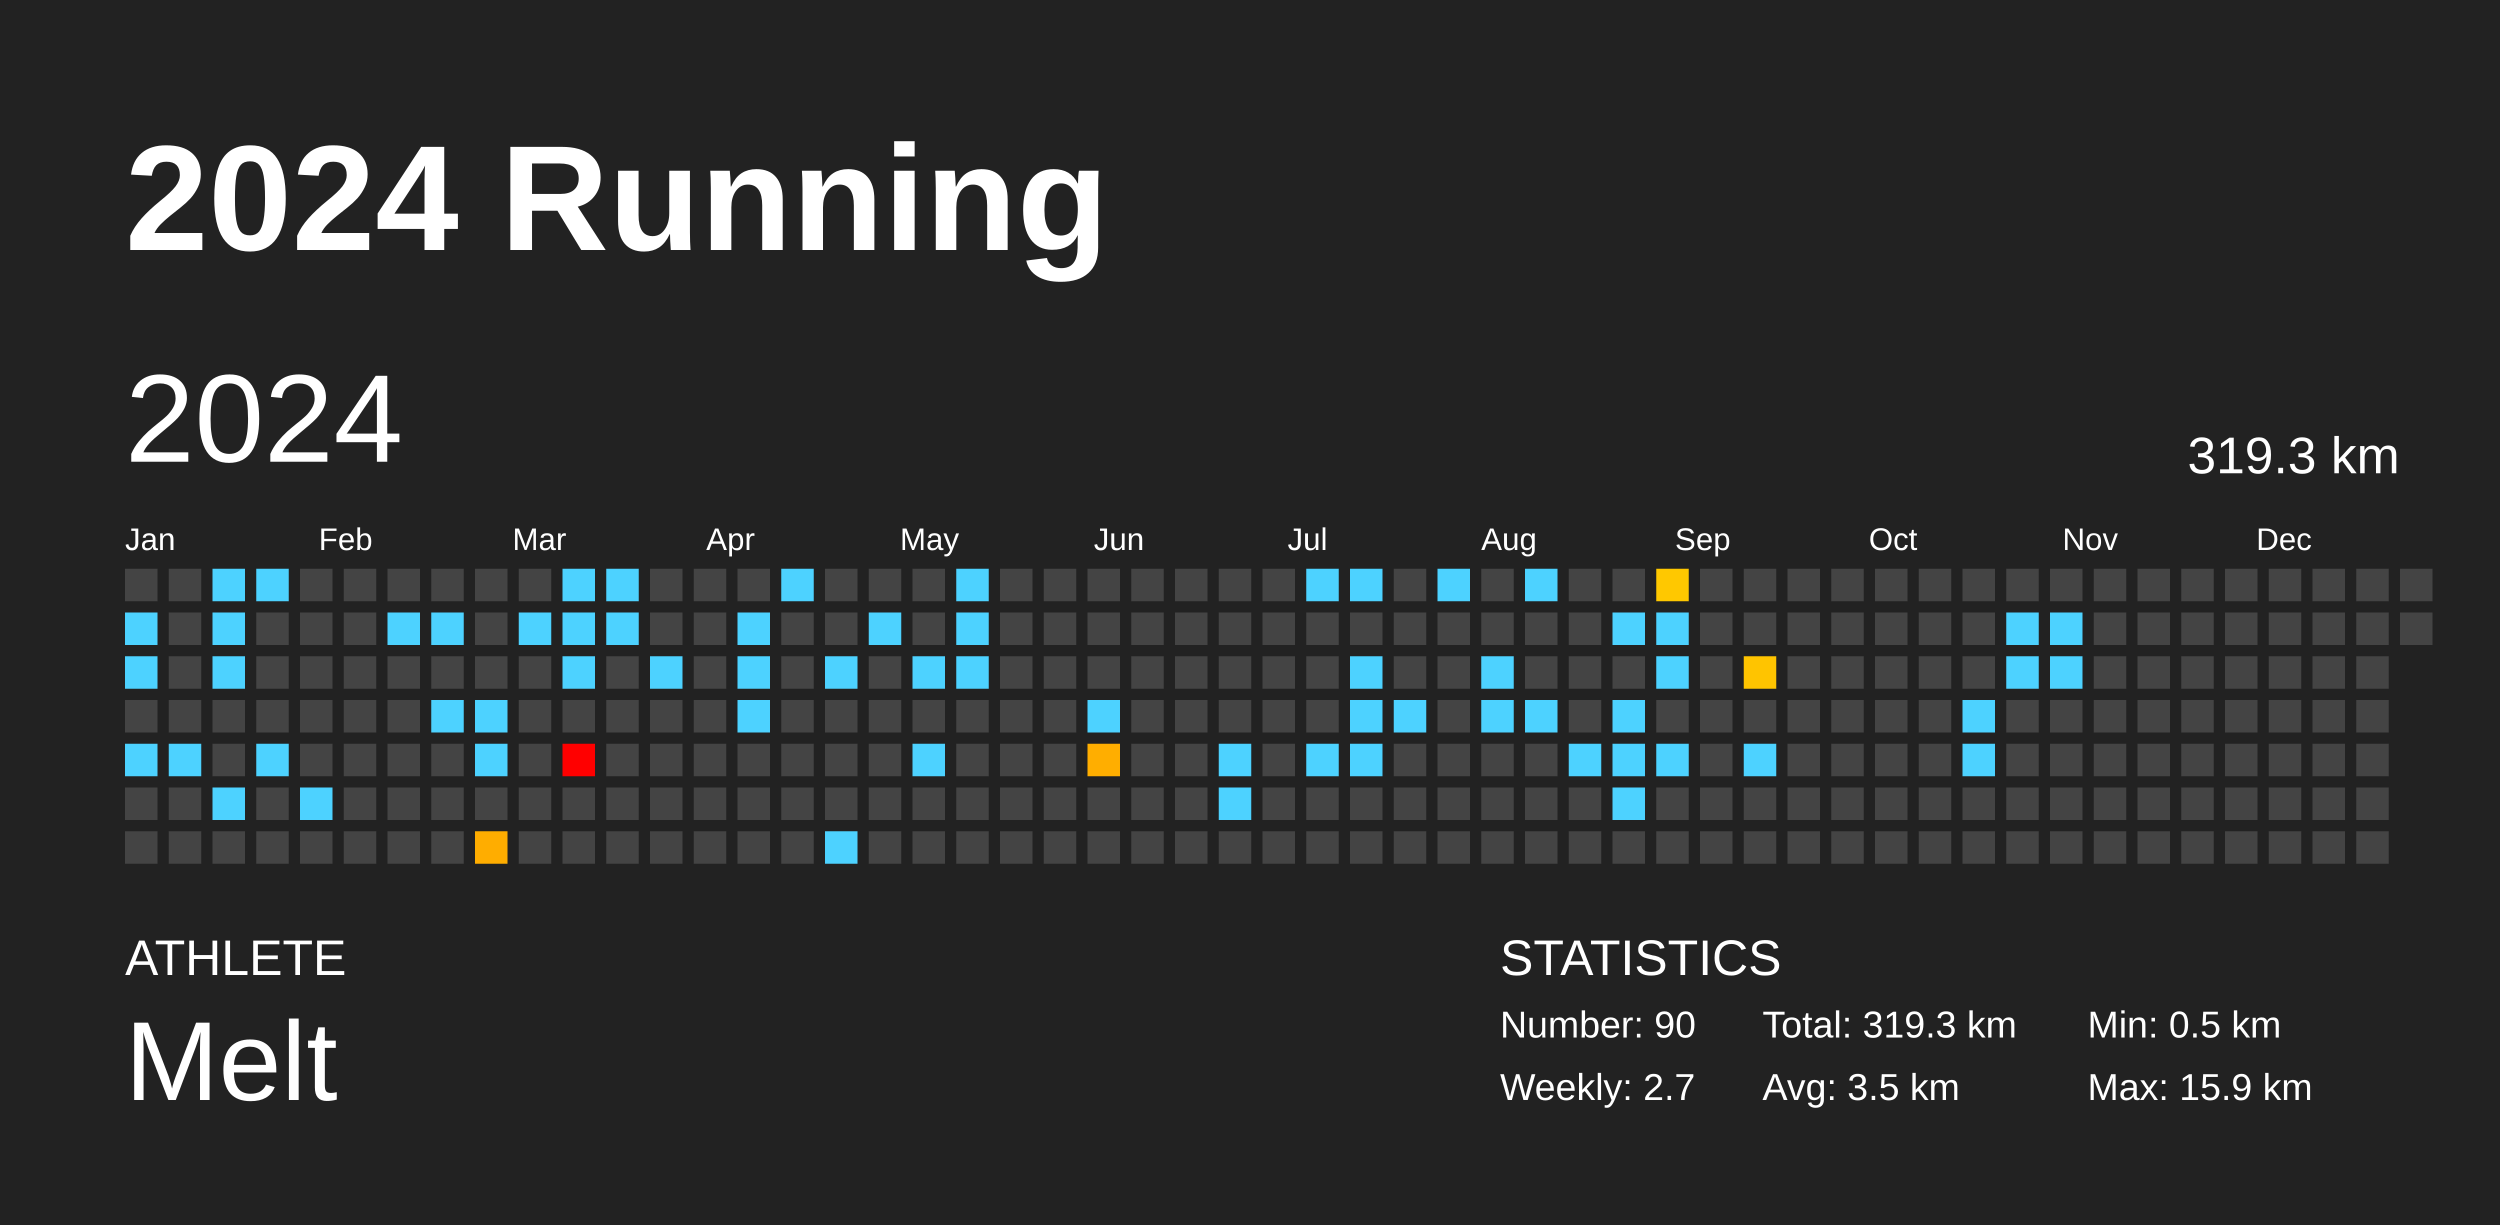
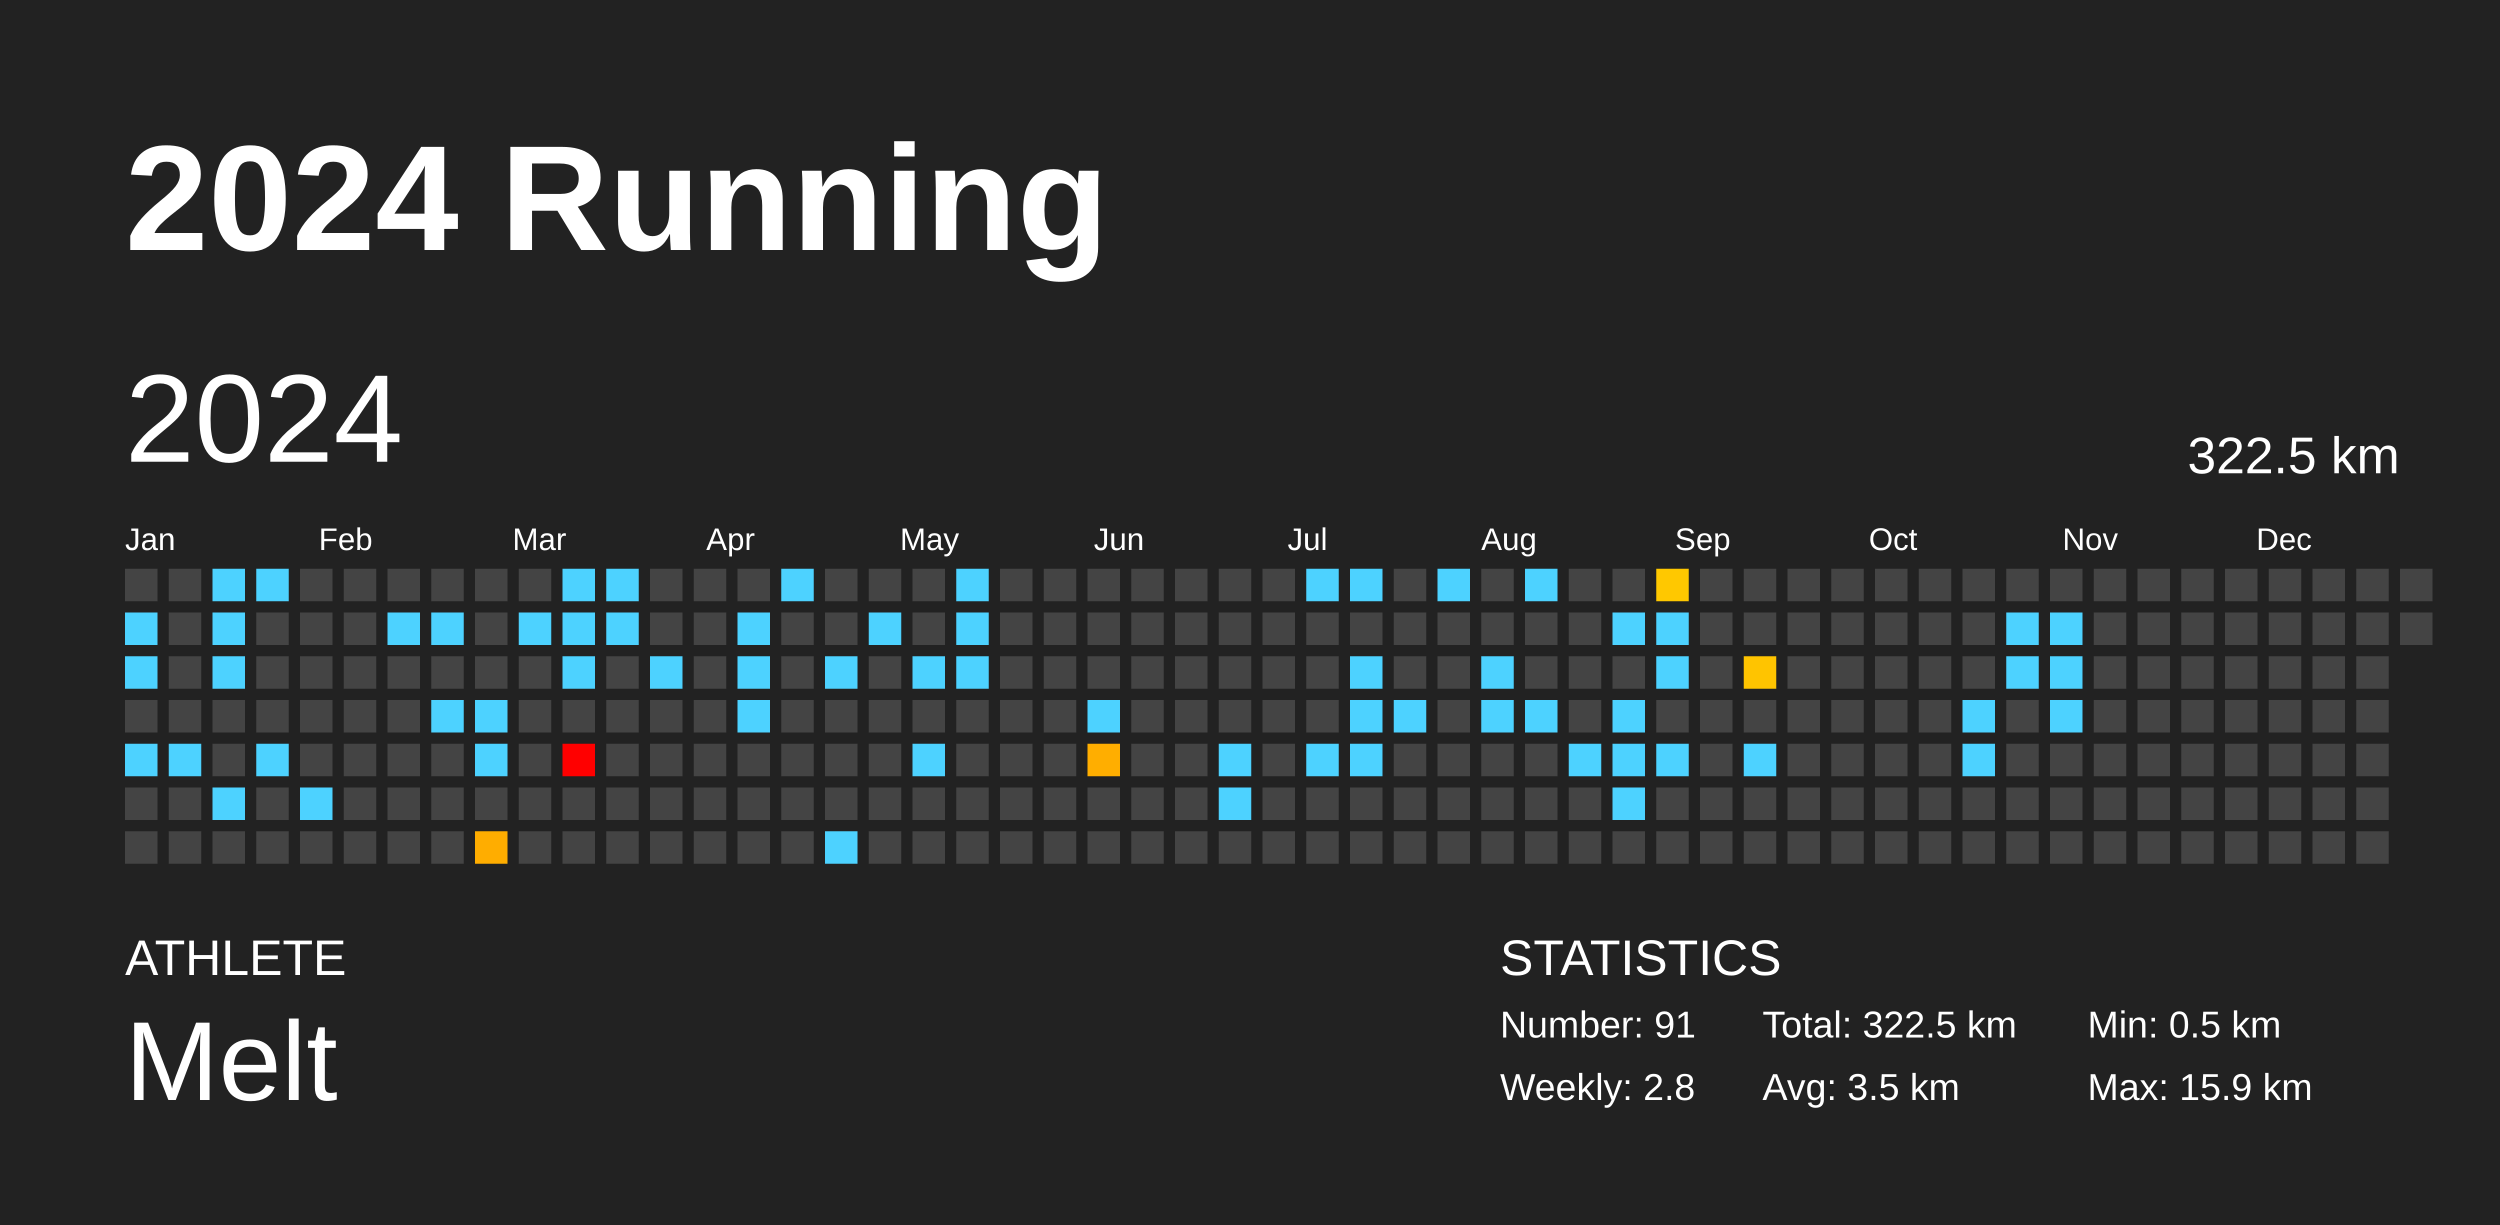
<svg xmlns="http://www.w3.org/2000/svg" baseProfile="full" height="98mm" version="1.1" viewBox="0,0,200,98" width="200mm">
  <defs />
  <rect fill="#222222" height="98" width="200" x="0" y="0" />
  <text fill="#FFFFFF" style="font-size:12px; font-family:Arial; font-weight:bold;" x="10" y="20">2024 Running</text>
  <text fill="#FFFFFF" style="font-size:4px; font-family:Arial" x="10" y="78">ATHLETE</text>
  <text fill="#FFFFFF" style="font-size:9px; font-family:Arial" x="10" y="88">Melt</text>
  <text fill="#FFFFFF" style="font-size:4px; font-family:Arial" x="120" y="78">STATISTICS</text>
-   <text fill="#FFFFFF" style="font-size:3px; font-family:Arial" x="120" y="83">Number: 90</text>
-   <text fill="#FFFFFF" style="font-size:3px; font-family:Arial" x="120" y="88">Weekly: 2.7</text>
-   <text fill="#FFFFFF" style="font-size:3px; font-family:Arial" x="141" y="83">Total: 319.3 km</text>
+   <text fill="#FFFFFF" style="font-size:3px; font-family:Arial" x="120" y="83">Number: 91</text>
+   <text fill="#FFFFFF" style="font-size:3px; font-family:Arial" x="120" y="88">Weekly: 2.8</text>
+   <text fill="#FFFFFF" style="font-size:3px; font-family:Arial" x="141" y="83">Total: 322.5 km</text>
  <text fill="#FFFFFF" style="font-size:3px; font-family:Arial" x="141" y="88">Avg: 3.5 km</text>
  <text fill="#FFFFFF" style="font-size:3px; font-family:Arial" x="167" y="83">Min: 0.5 km</text>
  <text fill="#FFFFFF" style="font-size:3px; font-family:Arial" x="167" y="88">Max: 15.9 km</text>
  <text dominant-baseline="hanging" fill="#FFFFFF" style="font-size:10.0px; font-family:Arial;" x="10" y="30">2024</text>
-   <text dominant-baseline="hanging" fill="#FFFFFF" style="font-size:4.125px; font-family:Arial;" x="175" y="35">319.3 km</text>
+   <text dominant-baseline="hanging" fill="#FFFFFF" style="font-size:4.125px; font-family:Arial;" x="175" y="35">322.5 km</text>
  <text fill="#FFFFFF" style="font-size:2.5px; font-family:Arial" x="10.0" y="44">Jan</text>
  <text fill="#FFFFFF" style="font-size:2.5px; font-family:Arial" x="25.5" y="44">Feb</text>
  <text fill="#FFFFFF" style="font-size:2.5px; font-family:Arial" x="41.0" y="44">Mar</text>
  <text fill="#FFFFFF" style="font-size:2.5px; font-family:Arial" x="56.5" y="44">Apr</text>
  <text fill="#FFFFFF" style="font-size:2.5px; font-family:Arial" x="72.0" y="44">May</text>
  <text fill="#FFFFFF" style="font-size:2.5px; font-family:Arial" x="87.5" y="44">Jun</text>
  <text fill="#FFFFFF" style="font-size:2.5px; font-family:Arial" x="103.0" y="44">Jul</text>
  <text fill="#FFFFFF" style="font-size:2.5px; font-family:Arial" x="118.5" y="44">Aug</text>
  <text fill="#FFFFFF" style="font-size:2.5px; font-family:Arial" x="134.0" y="44">Sep</text>
  <text fill="#FFFFFF" style="font-size:2.5px; font-family:Arial" x="149.5" y="44">Oct</text>
  <text fill="#FFFFFF" style="font-size:2.5px; font-family:Arial" x="165.0" y="44">Nov</text>
  <text fill="#FFFFFF" style="font-size:2.5px; font-family:Arial" x="180.5" y="44">Dec</text>
  <rect fill="#444444" height="2.6" width="2.6" x="10.0" y="45.5" />
  <rect fill="#4dd2ff" height="2.6" width="2.6" x="10.0" y="49.0" />
  <rect fill="#4dd2ff" height="2.6" width="2.6" x="10.0" y="52.5" />
  <rect fill="#444444" height="2.6" width="2.6" x="10.0" y="56.0" />
  <rect fill="#4dd2ff" height="2.6" width="2.6" x="10.0" y="59.5" />
  <rect fill="#444444" height="2.6" width="2.6" x="10.0" y="63.0" />
  <rect fill="#444444" height="2.6" width="2.6" x="10.0" y="66.5" />
  <rect fill="#444444" height="2.6" width="2.6" x="13.5" y="45.5" />
  <rect fill="#444444" height="2.6" width="2.6" x="13.5" y="49.0" />
  <rect fill="#444444" height="2.6" width="2.6" x="13.5" y="52.5" />
  <rect fill="#444444" height="2.6" width="2.6" x="13.5" y="56.0" />
  <rect fill="#4dd2ff" height="2.6" width="2.6" x="13.5" y="59.5" />
  <rect fill="#444444" height="2.6" width="2.6" x="13.5" y="63.0" />
  <rect fill="#444444" height="2.6" width="2.6" x="13.5" y="66.5" />
  <rect fill="#4dd2ff" height="2.6" width="2.6" x="17.0" y="45.5" />
  <rect fill="#4dd2ff" height="2.6" width="2.6" x="17.0" y="49.0" />
  <rect fill="#4dd2ff" height="2.6" width="2.6" x="17.0" y="52.5" />
  <rect fill="#444444" height="2.6" width="2.6" x="17.0" y="56.0" />
  <rect fill="#444444" height="2.6" width="2.6" x="17.0" y="59.5" />
  <rect fill="#4dd2ff" height="2.6" width="2.6" x="17.0" y="63.0" />
  <rect fill="#444444" height="2.6" width="2.6" x="17.0" y="66.5" />
  <rect fill="#4dd2ff" height="2.6" width="2.6" x="20.5" y="45.5" />
  <rect fill="#444444" height="2.6" width="2.6" x="20.5" y="49.0" />
  <rect fill="#444444" height="2.6" width="2.6" x="20.5" y="52.5" />
  <rect fill="#444444" height="2.6" width="2.6" x="20.5" y="56.0" />
  <rect fill="#4dd2ff" height="2.6" width="2.6" x="20.5" y="59.5" />
  <rect fill="#444444" height="2.6" width="2.6" x="20.5" y="63.0" />
  <rect fill="#444444" height="2.6" width="2.6" x="20.5" y="66.5" />
  <rect fill="#444444" height="2.6" width="2.6" x="24.0" y="45.5" />
  <rect fill="#444444" height="2.6" width="2.6" x="24.0" y="49.0" />
  <rect fill="#444444" height="2.6" width="2.6" x="24.0" y="52.5" />
  <rect fill="#444444" height="2.6" width="2.6" x="24.0" y="56.0" />
  <rect fill="#444444" height="2.6" width="2.6" x="24.0" y="59.5" />
  <rect fill="#4dd2ff" height="2.6" width="2.6" x="24.0" y="63.0" />
  <rect fill="#444444" height="2.6" width="2.6" x="24.0" y="66.5" />
  <rect fill="#444444" height="2.6" width="2.6" x="27.5" y="45.5" />
  <rect fill="#444444" height="2.6" width="2.6" x="27.5" y="49.0" />
  <rect fill="#444444" height="2.6" width="2.6" x="27.5" y="52.5" />
  <rect fill="#444444" height="2.6" width="2.6" x="27.5" y="56.0" />
  <rect fill="#444444" height="2.6" width="2.6" x="27.5" y="59.5" />
  <rect fill="#444444" height="2.6" width="2.6" x="27.5" y="63.0" />
  <rect fill="#444444" height="2.6" width="2.6" x="27.5" y="66.5" />
  <rect fill="#444444" height="2.6" width="2.6" x="31.0" y="45.5" />
  <rect fill="#4dd2ff" height="2.6" width="2.6" x="31.0" y="49.0" />
  <rect fill="#444444" height="2.6" width="2.6" x="31.0" y="52.5" />
  <rect fill="#444444" height="2.6" width="2.6" x="31.0" y="56.0" />
  <rect fill="#444444" height="2.6" width="2.6" x="31.0" y="59.5" />
  <rect fill="#444444" height="2.6" width="2.6" x="31.0" y="63.0" />
  <rect fill="#444444" height="2.6" width="2.6" x="31.0" y="66.5" />
  <rect fill="#444444" height="2.6" width="2.6" x="34.5" y="45.5" />
  <rect fill="#4dd2ff" height="2.6" width="2.6" x="34.5" y="49.0" />
  <rect fill="#444444" height="2.6" width="2.6" x="34.5" y="52.5" />
  <rect fill="#4dd2ff" height="2.6" width="2.6" x="34.5" y="56.0" />
  <rect fill="#444444" height="2.6" width="2.6" x="34.5" y="59.5" />
  <rect fill="#444444" height="2.6" width="2.6" x="34.5" y="63.0" />
  <rect fill="#444444" height="2.6" width="2.6" x="34.5" y="66.5" />
  <rect fill="#444444" height="2.6" width="2.6" x="38.0" y="45.5" />
  <rect fill="#444444" height="2.6" width="2.6" x="38.0" y="49.0" />
  <rect fill="#444444" height="2.6" width="2.6" x="38.0" y="52.5" />
  <rect fill="#4dd2ff" height="2.6" width="2.6" x="38.0" y="56.0" />
  <rect fill="#4dd2ff" height="2.6" width="2.6" x="38.0" y="59.5" />
  <rect fill="#444444" height="2.6" width="2.6" x="38.0" y="63.0" />
  <rect fill="#ffad00" height="2.6" width="2.6" x="38.0" y="66.5" />
  <rect fill="#444444" height="2.6" width="2.6" x="41.5" y="45.5" />
  <rect fill="#4dd2ff" height="2.6" width="2.6" x="41.5" y="49.0" />
  <rect fill="#444444" height="2.6" width="2.6" x="41.5" y="52.5" />
  <rect fill="#444444" height="2.6" width="2.6" x="41.5" y="56.0" />
  <rect fill="#444444" height="2.6" width="2.6" x="41.5" y="59.5" />
  <rect fill="#444444" height="2.6" width="2.6" x="41.5" y="63.0" />
  <rect fill="#444444" height="2.6" width="2.6" x="41.5" y="66.5" />
  <rect fill="#4dd2ff" height="2.6" width="2.6" x="45.0" y="45.5" />
  <rect fill="#4dd2ff" height="2.6" width="2.6" x="45.0" y="49.0" />
  <rect fill="#4dd2ff" height="2.6" width="2.6" x="45.0" y="52.5" />
  <rect fill="#444444" height="2.6" width="2.6" x="45.0" y="56.0" />
  <rect fill="red" height="2.6" width="2.6" x="45.0" y="59.5" />
  <rect fill="#444444" height="2.6" width="2.6" x="45.0" y="63.0" />
  <rect fill="#444444" height="2.6" width="2.6" x="45.0" y="66.5" />
  <rect fill="#4dd2ff" height="2.6" width="2.6" x="48.5" y="45.5" />
  <rect fill="#4dd2ff" height="2.6" width="2.6" x="48.5" y="49.0" />
  <rect fill="#444444" height="2.6" width="2.6" x="48.5" y="52.5" />
  <rect fill="#444444" height="2.6" width="2.6" x="48.5" y="56.0" />
  <rect fill="#444444" height="2.6" width="2.6" x="48.5" y="59.5" />
  <rect fill="#444444" height="2.6" width="2.6" x="48.5" y="63.0" />
  <rect fill="#444444" height="2.6" width="2.6" x="48.5" y="66.5" />
  <rect fill="#444444" height="2.6" width="2.6" x="52.0" y="45.5" />
  <rect fill="#444444" height="2.6" width="2.6" x="52.0" y="49.0" />
  <rect fill="#4dd2ff" height="2.6" width="2.6" x="52.0" y="52.5" />
  <rect fill="#444444" height="2.6" width="2.6" x="52.0" y="56.0" />
  <rect fill="#444444" height="2.6" width="2.6" x="52.0" y="59.5" />
  <rect fill="#444444" height="2.6" width="2.6" x="52.0" y="63.0" />
  <rect fill="#444444" height="2.6" width="2.6" x="52.0" y="66.5" />
  <rect fill="#444444" height="2.6" width="2.6" x="55.5" y="45.5" />
  <rect fill="#444444" height="2.6" width="2.6" x="55.5" y="49.0" />
  <rect fill="#444444" height="2.6" width="2.6" x="55.5" y="52.5" />
  <rect fill="#444444" height="2.6" width="2.6" x="55.5" y="56.0" />
  <rect fill="#444444" height="2.6" width="2.6" x="55.5" y="59.5" />
  <rect fill="#444444" height="2.6" width="2.6" x="55.5" y="63.0" />
  <rect fill="#444444" height="2.6" width="2.6" x="55.5" y="66.5" />
  <rect fill="#444444" height="2.6" width="2.6" x="59.0" y="45.5" />
  <rect fill="#4dd2ff" height="2.6" width="2.6" x="59.0" y="49.0" />
  <rect fill="#4dd2ff" height="2.6" width="2.6" x="59.0" y="52.5" />
  <rect fill="#4dd2ff" height="2.6" width="2.6" x="59.0" y="56.0" />
  <rect fill="#444444" height="2.6" width="2.6" x="59.0" y="59.5" />
  <rect fill="#444444" height="2.6" width="2.6" x="59.0" y="63.0" />
  <rect fill="#444444" height="2.6" width="2.6" x="59.0" y="66.5" />
  <rect fill="#4dd2ff" height="2.6" width="2.6" x="62.5" y="45.5" />
  <rect fill="#444444" height="2.6" width="2.6" x="62.5" y="49.0" />
  <rect fill="#444444" height="2.6" width="2.6" x="62.5" y="52.5" />
  <rect fill="#444444" height="2.6" width="2.6" x="62.5" y="56.0" />
  <rect fill="#444444" height="2.6" width="2.6" x="62.5" y="59.5" />
  <rect fill="#444444" height="2.6" width="2.6" x="62.5" y="63.0" />
  <rect fill="#444444" height="2.6" width="2.6" x="62.5" y="66.5" />
  <rect fill="#444444" height="2.6" width="2.6" x="66.0" y="45.5" />
  <rect fill="#444444" height="2.6" width="2.6" x="66.0" y="49.0" />
  <rect fill="#4dd2ff" height="2.6" width="2.6" x="66.0" y="52.5" />
  <rect fill="#444444" height="2.6" width="2.6" x="66.0" y="56.0" />
  <rect fill="#444444" height="2.6" width="2.6" x="66.0" y="59.5" />
  <rect fill="#444444" height="2.6" width="2.6" x="66.0" y="63.0" />
  <rect fill="#4dd2ff" height="2.6" width="2.6" x="66.0" y="66.5" />
  <rect fill="#444444" height="2.6" width="2.6" x="69.5" y="45.5" />
  <rect fill="#4dd2ff" height="2.6" width="2.6" x="69.5" y="49.0" />
  <rect fill="#444444" height="2.6" width="2.6" x="69.5" y="52.5" />
  <rect fill="#444444" height="2.6" width="2.6" x="69.5" y="56.0" />
  <rect fill="#444444" height="2.6" width="2.6" x="69.5" y="59.5" />
  <rect fill="#444444" height="2.6" width="2.6" x="69.5" y="63.0" />
  <rect fill="#444444" height="2.6" width="2.6" x="69.5" y="66.5" />
  <rect fill="#444444" height="2.6" width="2.6" x="73.0" y="45.5" />
  <rect fill="#444444" height="2.6" width="2.6" x="73.0" y="49.0" />
  <rect fill="#4dd2ff" height="2.6" width="2.6" x="73.0" y="52.5" />
  <rect fill="#444444" height="2.6" width="2.6" x="73.0" y="56.0" />
  <rect fill="#4dd2ff" height="2.6" width="2.6" x="73.0" y="59.5" />
  <rect fill="#444444" height="2.6" width="2.6" x="73.0" y="63.0" />
  <rect fill="#444444" height="2.6" width="2.6" x="73.0" y="66.5" />
  <rect fill="#4dd2ff" height="2.6" width="2.6" x="76.5" y="45.5" />
  <rect fill="#4dd2ff" height="2.6" width="2.6" x="76.5" y="49.0" />
  <rect fill="#4dd2ff" height="2.6" width="2.6" x="76.5" y="52.5" />
  <rect fill="#444444" height="2.6" width="2.6" x="76.5" y="56.0" />
  <rect fill="#444444" height="2.6" width="2.6" x="76.5" y="59.5" />
  <rect fill="#444444" height="2.6" width="2.6" x="76.5" y="63.0" />
  <rect fill="#444444" height="2.6" width="2.6" x="76.5" y="66.5" />
  <rect fill="#444444" height="2.6" width="2.6" x="80.0" y="45.5" />
  <rect fill="#444444" height="2.6" width="2.6" x="80.0" y="49.0" />
  <rect fill="#444444" height="2.6" width="2.6" x="80.0" y="52.5" />
  <rect fill="#444444" height="2.6" width="2.6" x="80.0" y="56.0" />
  <rect fill="#444444" height="2.6" width="2.6" x="80.0" y="59.5" />
  <rect fill="#444444" height="2.6" width="2.6" x="80.0" y="63.0" />
  <rect fill="#444444" height="2.6" width="2.6" x="80.0" y="66.5" />
  <rect fill="#444444" height="2.6" width="2.6" x="83.5" y="45.5" />
  <rect fill="#444444" height="2.6" width="2.6" x="83.5" y="49.0" />
  <rect fill="#444444" height="2.6" width="2.6" x="83.5" y="52.5" />
  <rect fill="#444444" height="2.6" width="2.6" x="83.5" y="56.0" />
  <rect fill="#444444" height="2.6" width="2.6" x="83.5" y="59.5" />
  <rect fill="#444444" height="2.6" width="2.6" x="83.5" y="63.0" />
  <rect fill="#444444" height="2.6" width="2.6" x="83.5" y="66.5" />
  <rect fill="#444444" height="2.6" width="2.6" x="87.0" y="45.5" />
  <rect fill="#444444" height="2.6" width="2.6" x="87.0" y="49.0" />
  <rect fill="#444444" height="2.6" width="2.6" x="87.0" y="52.5" />
  <rect fill="#4dd2ff" height="2.6" width="2.6" x="87.0" y="56.0" />
  <rect fill="#ffae00" height="2.6" width="2.6" x="87.0" y="59.5" />
  <rect fill="#444444" height="2.6" width="2.6" x="87.0" y="63.0" />
  <rect fill="#444444" height="2.6" width="2.6" x="87.0" y="66.5" />
  <rect fill="#444444" height="2.6" width="2.6" x="90.5" y="45.5" />
  <rect fill="#444444" height="2.6" width="2.6" x="90.5" y="49.0" />
  <rect fill="#444444" height="2.6" width="2.6" x="90.5" y="52.5" />
  <rect fill="#444444" height="2.6" width="2.6" x="90.5" y="56.0" />
  <rect fill="#444444" height="2.6" width="2.6" x="90.5" y="59.5" />
  <rect fill="#444444" height="2.6" width="2.6" x="90.5" y="63.0" />
  <rect fill="#444444" height="2.6" width="2.6" x="90.5" y="66.5" />
  <rect fill="#444444" height="2.6" width="2.6" x="94.0" y="45.5" />
  <rect fill="#444444" height="2.6" width="2.6" x="94.0" y="49.0" />
  <rect fill="#444444" height="2.6" width="2.6" x="94.0" y="52.5" />
  <rect fill="#444444" height="2.6" width="2.6" x="94.0" y="56.0" />
  <rect fill="#444444" height="2.6" width="2.6" x="94.0" y="59.5" />
  <rect fill="#444444" height="2.6" width="2.6" x="94.0" y="63.0" />
  <rect fill="#444444" height="2.6" width="2.6" x="94.0" y="66.5" />
  <rect fill="#444444" height="2.6" width="2.6" x="97.5" y="45.5" />
  <rect fill="#444444" height="2.6" width="2.6" x="97.5" y="49.0" />
  <rect fill="#444444" height="2.6" width="2.6" x="97.5" y="52.5" />
  <rect fill="#444444" height="2.6" width="2.6" x="97.5" y="56.0" />
  <rect fill="#4dd2ff" height="2.6" width="2.6" x="97.5" y="59.5" />
  <rect fill="#4dd2ff" height="2.6" width="2.6" x="97.5" y="63.0" />
  <rect fill="#444444" height="2.6" width="2.6" x="97.5" y="66.5" />
  <rect fill="#444444" height="2.6" width="2.6" x="101.0" y="45.5" />
  <rect fill="#444444" height="2.6" width="2.6" x="101.0" y="49.0" />
  <rect fill="#444444" height="2.6" width="2.6" x="101.0" y="52.5" />
  <rect fill="#444444" height="2.6" width="2.6" x="101.0" y="56.0" />
  <rect fill="#444444" height="2.6" width="2.6" x="101.0" y="59.5" />
  <rect fill="#444444" height="2.6" width="2.6" x="101.0" y="63.0" />
  <rect fill="#444444" height="2.6" width="2.6" x="101.0" y="66.5" />
  <rect fill="#4dd2ff" height="2.6" width="2.6" x="104.5" y="45.5" />
  <rect fill="#444444" height="2.6" width="2.6" x="104.5" y="49.0" />
  <rect fill="#444444" height="2.6" width="2.6" x="104.5" y="52.5" />
  <rect fill="#444444" height="2.6" width="2.6" x="104.5" y="56.0" />
  <rect fill="#4dd2ff" height="2.6" width="2.6" x="104.5" y="59.5" />
  <rect fill="#444444" height="2.6" width="2.6" x="104.5" y="63.0" />
  <rect fill="#444444" height="2.6" width="2.6" x="104.5" y="66.5" />
  <rect fill="#4dd2ff" height="2.6" width="2.6" x="108.0" y="45.5" />
  <rect fill="#444444" height="2.6" width="2.6" x="108.0" y="49.0" />
  <rect fill="#4dd2ff" height="2.6" width="2.6" x="108.0" y="52.5" />
  <rect fill="#4dd2ff" height="2.6" width="2.6" x="108.0" y="56.0" />
  <rect fill="#4dd2ff" height="2.6" width="2.6" x="108.0" y="59.5" />
  <rect fill="#444444" height="2.6" width="2.6" x="108.0" y="63.0" />
  <rect fill="#444444" height="2.6" width="2.6" x="108.0" y="66.5" />
  <rect fill="#444444" height="2.6" width="2.6" x="111.5" y="45.5" />
  <rect fill="#444444" height="2.6" width="2.6" x="111.5" y="49.0" />
  <rect fill="#444444" height="2.6" width="2.6" x="111.5" y="52.5" />
  <rect fill="#4dd2ff" height="2.6" width="2.6" x="111.5" y="56.0" />
  <rect fill="#444444" height="2.6" width="2.6" x="111.5" y="59.5" />
  <rect fill="#444444" height="2.6" width="2.6" x="111.5" y="63.0" />
  <rect fill="#444444" height="2.6" width="2.6" x="111.5" y="66.5" />
  <rect fill="#4dd2ff" height="2.6" width="2.6" x="115.0" y="45.5" />
  <rect fill="#444444" height="2.6" width="2.6" x="115.0" y="49.0" />
  <rect fill="#444444" height="2.6" width="2.6" x="115.0" y="52.5" />
  <rect fill="#444444" height="2.6" width="2.6" x="115.0" y="56.0" />
  <rect fill="#444444" height="2.6" width="2.6" x="115.0" y="59.5" />
  <rect fill="#444444" height="2.6" width="2.6" x="115.0" y="63.0" />
  <rect fill="#444444" height="2.6" width="2.6" x="115.0" y="66.5" />
  <rect fill="#444444" height="2.6" width="2.6" x="118.5" y="45.5" />
  <rect fill="#444444" height="2.6" width="2.6" x="118.5" y="49.0" />
  <rect fill="#4dd2ff" height="2.6" width="2.6" x="118.5" y="52.5" />
  <rect fill="#4dd2ff" height="2.6" width="2.6" x="118.5" y="56.0" />
  <rect fill="#444444" height="2.6" width="2.6" x="118.5" y="59.5" />
  <rect fill="#444444" height="2.6" width="2.6" x="118.5" y="63.0" />
  <rect fill="#444444" height="2.6" width="2.6" x="118.5" y="66.5" />
  <rect fill="#4dd2ff" height="2.6" width="2.6" x="122.0" y="45.5" />
  <rect fill="#444444" height="2.6" width="2.6" x="122.0" y="49.0" />
  <rect fill="#444444" height="2.6" width="2.6" x="122.0" y="52.5" />
  <rect fill="#4dd2ff" height="2.6" width="2.6" x="122.0" y="56.0" />
  <rect fill="#444444" height="2.6" width="2.6" x="122.0" y="59.5" />
  <rect fill="#444444" height="2.6" width="2.6" x="122.0" y="63.0" />
  <rect fill="#444444" height="2.6" width="2.6" x="122.0" y="66.5" />
  <rect fill="#444444" height="2.6" width="2.6" x="125.5" y="45.5" />
  <rect fill="#444444" height="2.6" width="2.6" x="125.5" y="49.0" />
  <rect fill="#444444" height="2.6" width="2.6" x="125.5" y="52.5" />
  <rect fill="#444444" height="2.6" width="2.6" x="125.5" y="56.0" />
  <rect fill="#4dd2ff" height="2.6" width="2.6" x="125.5" y="59.5" />
  <rect fill="#444444" height="2.6" width="2.6" x="125.5" y="63.0" />
  <rect fill="#444444" height="2.6" width="2.6" x="125.5" y="66.5" />
  <rect fill="#444444" height="2.6" width="2.6" x="129.0" y="45.5" />
  <rect fill="#4dd2ff" height="2.6" width="2.6" x="129.0" y="49.0" />
  <rect fill="#444444" height="2.6" width="2.6" x="129.0" y="52.5" />
  <rect fill="#4dd2ff" height="2.6" width="2.6" x="129.0" y="56.0" />
  <rect fill="#4dd2ff" height="2.6" width="2.6" x="129.0" y="59.5" />
  <rect fill="#4dd2ff" height="2.6" width="2.6" x="129.0" y="63.0" />
  <rect fill="#444444" height="2.6" width="2.6" x="129.0" y="66.5" />
  <rect fill="#ffc800" height="2.6" width="2.6" x="132.5" y="45.5" />
  <rect fill="#4dd2ff" height="2.6" width="2.6" x="132.5" y="49.0" />
  <rect fill="#4dd2ff" height="2.6" width="2.6" x="132.5" y="52.5" />
  <rect fill="#444444" height="2.6" width="2.6" x="132.5" y="56.0" />
  <rect fill="#4dd2ff" height="2.6" width="2.6" x="132.5" y="59.5" />
  <rect fill="#444444" height="2.6" width="2.6" x="132.5" y="63.0" />
  <rect fill="#444444" height="2.6" width="2.6" x="132.5" y="66.5" />
  <rect fill="#444444" height="2.6" width="2.6" x="136.0" y="45.5" />
  <rect fill="#444444" height="2.6" width="2.6" x="136.0" y="49.0" />
  <rect fill="#444444" height="2.6" width="2.6" x="136.0" y="52.5" />
  <rect fill="#444444" height="2.6" width="2.6" x="136.0" y="56.0" />
  <rect fill="#444444" height="2.6" width="2.6" x="136.0" y="59.5" />
  <rect fill="#444444" height="2.6" width="2.6" x="136.0" y="63.0" />
  <rect fill="#444444" height="2.6" width="2.6" x="136.0" y="66.5" />
  <rect fill="#444444" height="2.6" width="2.6" x="139.5" y="45.5" />
  <rect fill="#444444" height="2.6" width="2.6" x="139.5" y="49.0" />
  <rect fill="#ffc400" height="2.6" width="2.6" x="139.5" y="52.5" />
  <rect fill="#444444" height="2.6" width="2.6" x="139.5" y="56.0" />
  <rect fill="#4dd2ff" height="2.6" width="2.6" x="139.5" y="59.5" />
  <rect fill="#444444" height="2.6" width="2.6" x="139.5" y="63.0" />
  <rect fill="#444444" height="2.6" width="2.6" x="139.5" y="66.5" />
  <rect fill="#444444" height="2.6" width="2.6" x="143.0" y="45.5" />
  <rect fill="#444444" height="2.6" width="2.6" x="143.0" y="49.0" />
  <rect fill="#444444" height="2.6" width="2.6" x="143.0" y="52.5" />
  <rect fill="#444444" height="2.6" width="2.6" x="143.0" y="56.0" />
  <rect fill="#444444" height="2.6" width="2.6" x="143.0" y="59.5" />
  <rect fill="#444444" height="2.6" width="2.6" x="143.0" y="63.0" />
  <rect fill="#444444" height="2.6" width="2.6" x="143.0" y="66.5" />
  <rect fill="#444444" height="2.6" width="2.6" x="146.5" y="45.5" />
  <rect fill="#444444" height="2.6" width="2.6" x="146.5" y="49.0" />
  <rect fill="#444444" height="2.6" width="2.6" x="146.5" y="52.5" />
  <rect fill="#444444" height="2.6" width="2.6" x="146.5" y="56.0" />
  <rect fill="#444444" height="2.6" width="2.6" x="146.5" y="59.5" />
  <rect fill="#444444" height="2.6" width="2.6" x="146.5" y="63.0" />
  <rect fill="#444444" height="2.6" width="2.6" x="146.5" y="66.5" />
  <rect fill="#444444" height="2.6" width="2.6" x="150.0" y="45.5" />
  <rect fill="#444444" height="2.6" width="2.6" x="150.0" y="49.0" />
  <rect fill="#444444" height="2.6" width="2.6" x="150.0" y="52.5" />
  <rect fill="#444444" height="2.6" width="2.6" x="150.0" y="56.0" />
  <rect fill="#444444" height="2.6" width="2.6" x="150.0" y="59.5" />
  <rect fill="#444444" height="2.6" width="2.6" x="150.0" y="63.0" />
  <rect fill="#444444" height="2.6" width="2.6" x="150.0" y="66.5" />
  <rect fill="#444444" height="2.6" width="2.6" x="153.5" y="45.5" />
  <rect fill="#444444" height="2.6" width="2.6" x="153.5" y="49.0" />
  <rect fill="#444444" height="2.6" width="2.6" x="153.5" y="52.5" />
  <rect fill="#444444" height="2.6" width="2.6" x="153.5" y="56.0" />
  <rect fill="#444444" height="2.6" width="2.6" x="153.5" y="59.5" />
  <rect fill="#444444" height="2.6" width="2.6" x="153.5" y="63.0" />
  <rect fill="#444444" height="2.6" width="2.6" x="153.5" y="66.5" />
  <rect fill="#444444" height="2.6" width="2.6" x="157.0" y="45.5" />
  <rect fill="#444444" height="2.6" width="2.6" x="157.0" y="49.0" />
  <rect fill="#444444" height="2.6" width="2.6" x="157.0" y="52.5" />
  <rect fill="#4dd2ff" height="2.6" width="2.6" x="157.0" y="56.0" />
  <rect fill="#4dd2ff" height="2.6" width="2.6" x="157.0" y="59.5" />
  <rect fill="#444444" height="2.6" width="2.6" x="157.0" y="63.0" />
  <rect fill="#444444" height="2.6" width="2.6" x="157.0" y="66.5" />
  <rect fill="#444444" height="2.6" width="2.6" x="160.5" y="45.5" />
  <rect fill="#4dd2ff" height="2.6" width="2.6" x="160.5" y="49.0" />
  <rect fill="#4dd2ff" height="2.6" width="2.6" x="160.5" y="52.5" />
  <rect fill="#444444" height="2.6" width="2.6" x="160.5" y="56.0" />
  <rect fill="#444444" height="2.6" width="2.6" x="160.5" y="59.5" />
  <rect fill="#444444" height="2.6" width="2.6" x="160.5" y="63.0" />
  <rect fill="#444444" height="2.6" width="2.6" x="160.5" y="66.5" />
  <rect fill="#444444" height="2.6" width="2.6" x="164.0" y="45.5" />
  <rect fill="#4dd2ff" height="2.6" width="2.6" x="164.0" y="49.0" />
  <rect fill="#4dd2ff" height="2.6" width="2.6" x="164.0" y="52.5" />
-   <rect fill="#444444" height="2.6" width="2.6" x="164.0" y="56.0" />
+   <rect fill="#4dd2ff" height="2.6" width="2.6" x="164.0" y="56.0" />
  <rect fill="#444444" height="2.6" width="2.6" x="164.0" y="59.5" />
  <rect fill="#444444" height="2.6" width="2.6" x="164.0" y="63.0" />
  <rect fill="#444444" height="2.6" width="2.6" x="164.0" y="66.5" />
  <rect fill="#444444" height="2.6" width="2.6" x="167.5" y="45.5" />
  <rect fill="#444444" height="2.6" width="2.6" x="167.5" y="49.0" />
  <rect fill="#444444" height="2.6" width="2.6" x="167.5" y="52.5" />
  <rect fill="#444444" height="2.6" width="2.6" x="167.5" y="56.0" />
  <rect fill="#444444" height="2.6" width="2.6" x="167.5" y="59.5" />
  <rect fill="#444444" height="2.6" width="2.6" x="167.5" y="63.0" />
  <rect fill="#444444" height="2.6" width="2.6" x="167.5" y="66.5" />
  <rect fill="#444444" height="2.6" width="2.6" x="171.0" y="45.5" />
  <rect fill="#444444" height="2.6" width="2.6" x="171.0" y="49.0" />
  <rect fill="#444444" height="2.6" width="2.6" x="171.0" y="52.5" />
  <rect fill="#444444" height="2.6" width="2.6" x="171.0" y="56.0" />
  <rect fill="#444444" height="2.6" width="2.6" x="171.0" y="59.5" />
  <rect fill="#444444" height="2.6" width="2.6" x="171.0" y="63.0" />
  <rect fill="#444444" height="2.6" width="2.6" x="171.0" y="66.5" />
  <rect fill="#444444" height="2.6" width="2.6" x="174.5" y="45.5" />
  <rect fill="#444444" height="2.6" width="2.6" x="174.5" y="49.0" />
  <rect fill="#444444" height="2.6" width="2.6" x="174.5" y="52.5" />
  <rect fill="#444444" height="2.6" width="2.6" x="174.5" y="56.0" />
  <rect fill="#444444" height="2.6" width="2.6" x="174.5" y="59.5" />
  <rect fill="#444444" height="2.6" width="2.6" x="174.5" y="63.0" />
  <rect fill="#444444" height="2.6" width="2.6" x="174.5" y="66.5" />
  <rect fill="#444444" height="2.6" width="2.6" x="178.0" y="45.5" />
  <rect fill="#444444" height="2.6" width="2.6" x="178.0" y="49.0" />
  <rect fill="#444444" height="2.6" width="2.6" x="178.0" y="52.5" />
  <rect fill="#444444" height="2.6" width="2.6" x="178.0" y="56.0" />
  <rect fill="#444444" height="2.6" width="2.6" x="178.0" y="59.5" />
  <rect fill="#444444" height="2.6" width="2.6" x="178.0" y="63.0" />
  <rect fill="#444444" height="2.6" width="2.6" x="178.0" y="66.5" />
  <rect fill="#444444" height="2.6" width="2.6" x="181.5" y="45.5" />
  <rect fill="#444444" height="2.6" width="2.6" x="181.5" y="49.0" />
  <rect fill="#444444" height="2.6" width="2.6" x="181.5" y="52.5" />
  <rect fill="#444444" height="2.6" width="2.6" x="181.5" y="56.0" />
  <rect fill="#444444" height="2.6" width="2.6" x="181.5" y="59.5" />
  <rect fill="#444444" height="2.6" width="2.6" x="181.5" y="63.0" />
  <rect fill="#444444" height="2.6" width="2.6" x="181.5" y="66.5" />
  <rect fill="#444444" height="2.6" width="2.6" x="185.0" y="45.5" />
  <rect fill="#444444" height="2.6" width="2.6" x="185.0" y="49.0" />
  <rect fill="#444444" height="2.6" width="2.6" x="185.0" y="52.5" />
  <rect fill="#444444" height="2.6" width="2.6" x="185.0" y="56.0" />
  <rect fill="#444444" height="2.6" width="2.6" x="185.0" y="59.5" />
  <rect fill="#444444" height="2.6" width="2.6" x="185.0" y="63.0" />
  <rect fill="#444444" height="2.6" width="2.6" x="185.0" y="66.5" />
  <rect fill="#444444" height="2.6" width="2.6" x="188.5" y="45.5" />
  <rect fill="#444444" height="2.6" width="2.6" x="188.5" y="49.0" />
  <rect fill="#444444" height="2.6" width="2.6" x="188.5" y="52.5" />
  <rect fill="#444444" height="2.6" width="2.6" x="188.5" y="56.0" />
  <rect fill="#444444" height="2.6" width="2.6" x="188.5" y="59.5" />
  <rect fill="#444444" height="2.6" width="2.6" x="188.5" y="63.0" />
  <rect fill="#444444" height="2.6" width="2.6" x="188.5" y="66.5" />
  <rect fill="#444444" height="2.6" width="2.6" x="192.0" y="45.5" />
  <rect fill="#444444" height="2.6" width="2.6" x="192.0" y="49.0" />
</svg>
